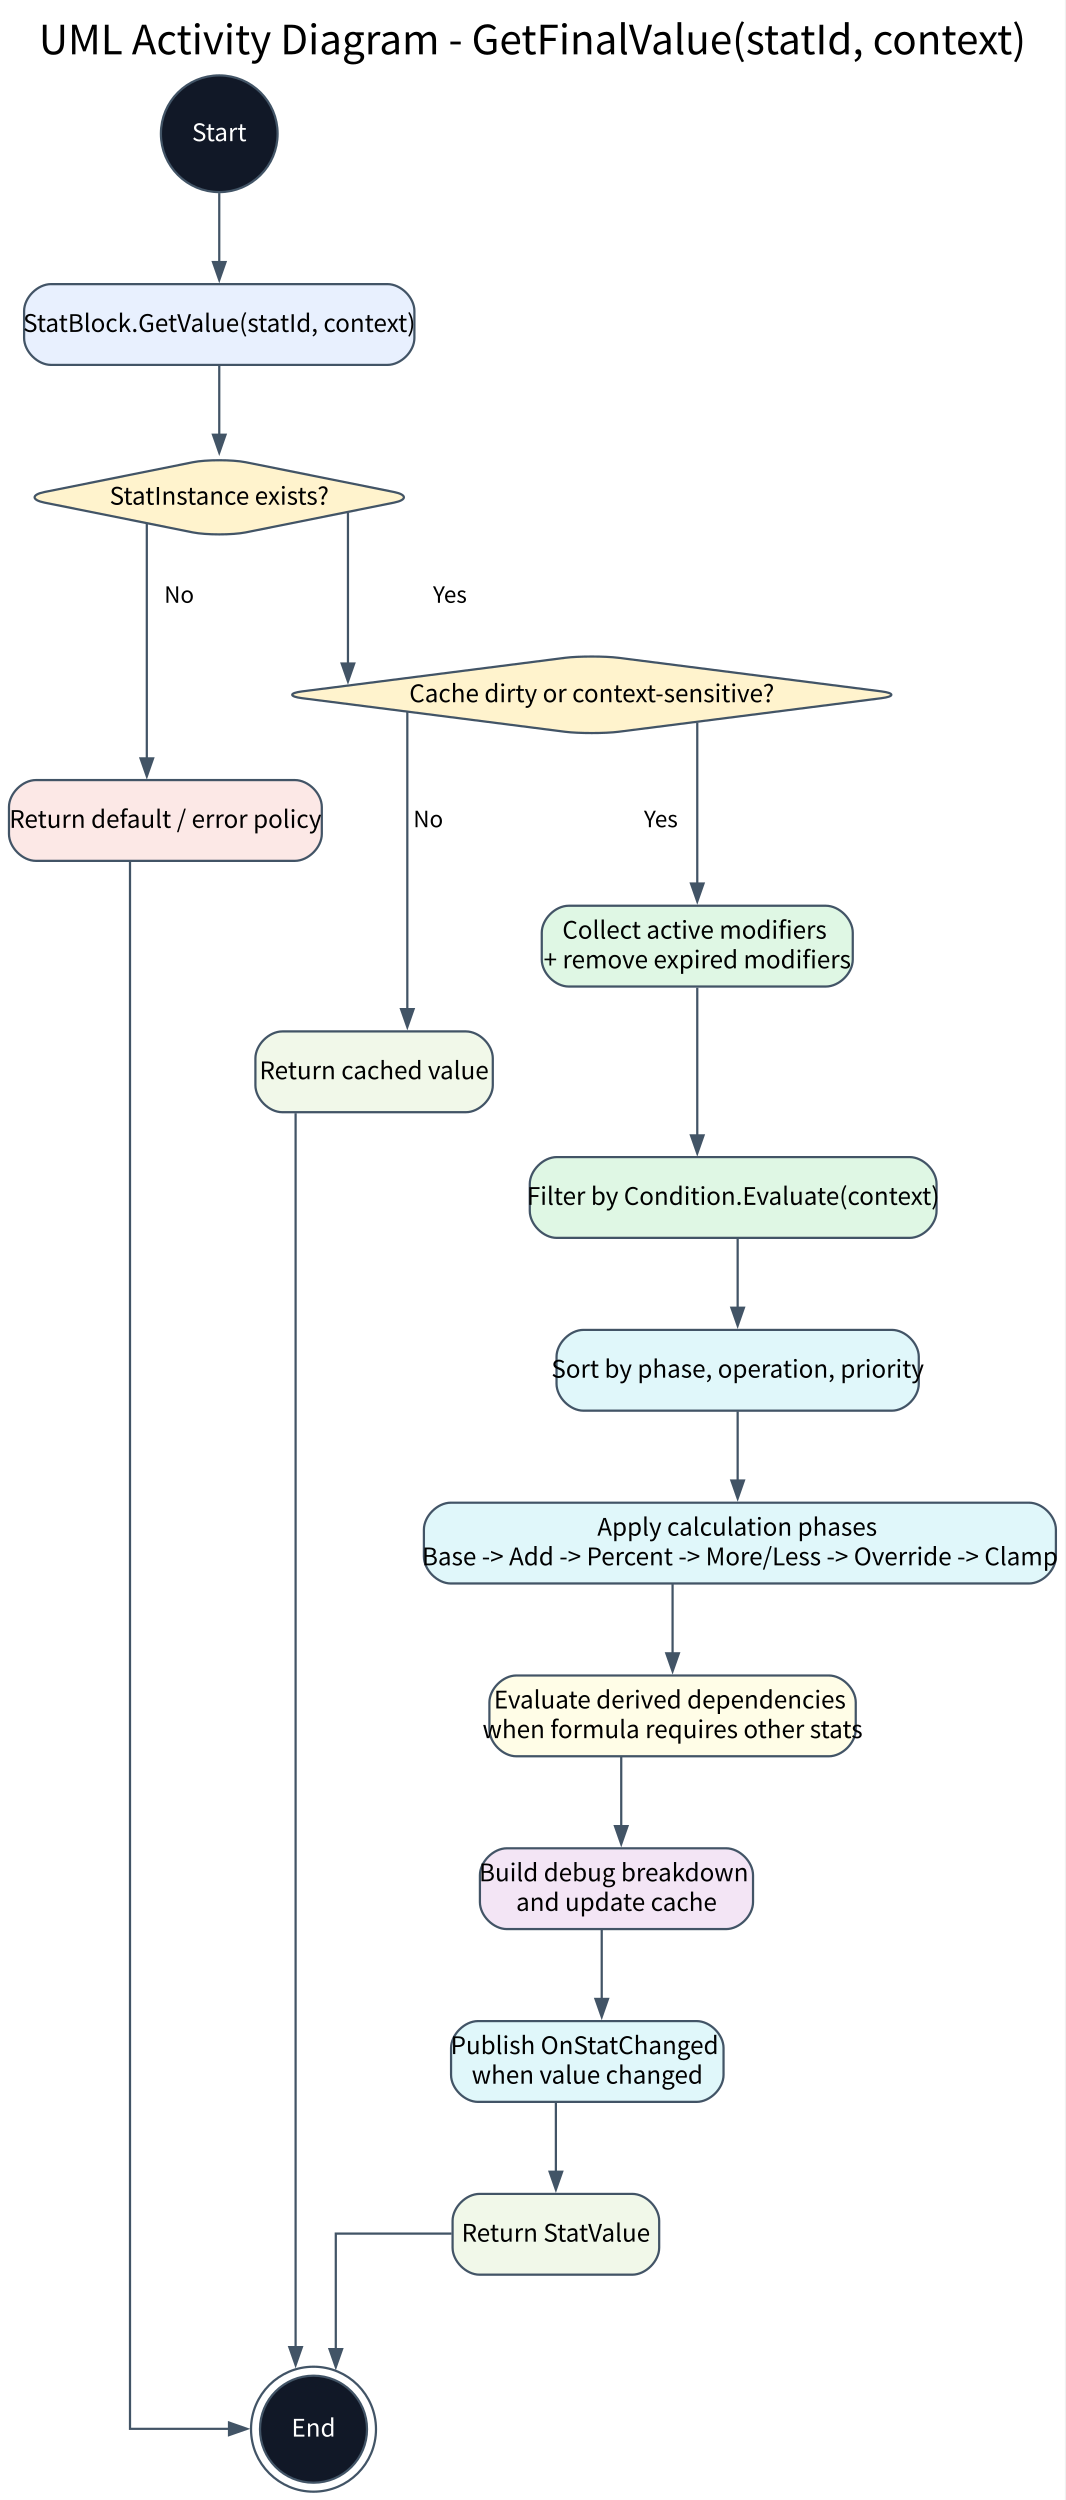
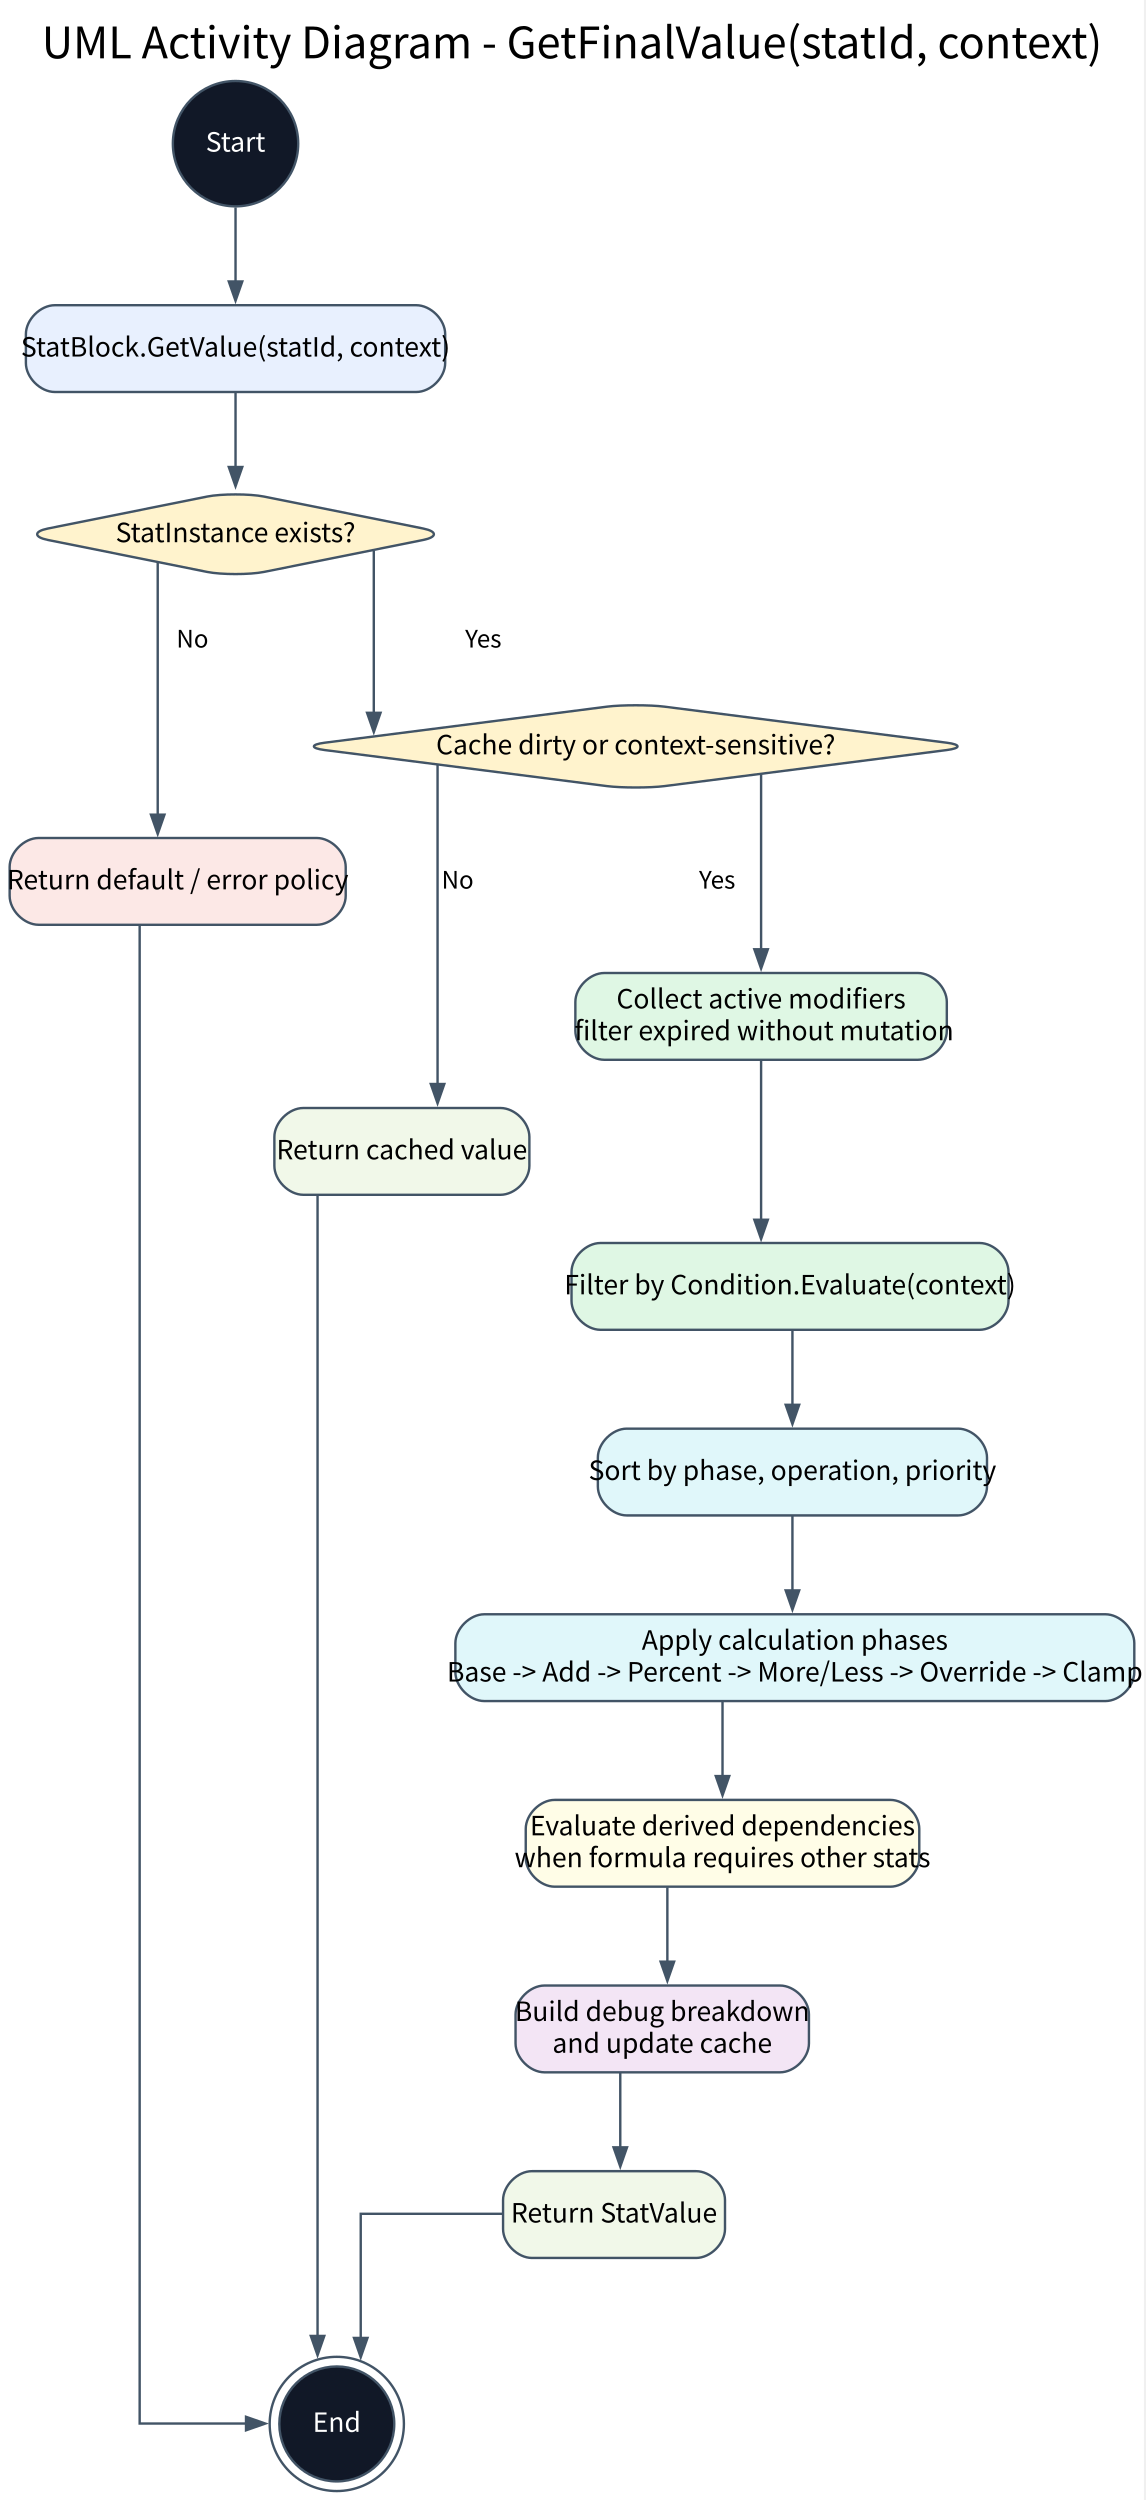
- <svg xmlns="http://www.w3.org/2000/svg" width="475pt" height="1114pt" viewBox="0.00 0.00 475.00 1114.00">
-   <style>.node text { font-size: 90%; }</style>
-   <g id="graph0" class="graph" transform="scale(1 1) rotate(0) translate(4 1110.29)">
-     <polygon fill="white" stroke="none" points="-4,4 -4,-1110.29 470.51,-1110.29 470.51,4 -4,4" />
-     <text xml:space="preserve" text-anchor="middle" x="233.25" y="-1086.09" font-family="Noto Sans CJK KR" font-size="18.00">UML Activity Diagram - GetFinalValue(statId, context)</text>
+ <svg xmlns="http://www.w3.org/2000/svg" width="475pt" height="1037pt" viewBox="0.00 0.00 475.00 1037.00">
+   <g id="graph0" class="graph" transform="scale(1 1) rotate(0) translate(4 1033.29)">
+     <polygon fill="white" stroke="none" points="-4,4 -4,-1033.29 470.51,-1033.29 470.51,4 -4,4" />
+     <text xml:space="preserve" text-anchor="middle" x="233.25" y="-1009.09" font-family="Noto Sans CJK KR" font-size="18.00">UML Activity Diagram - GetFinalValue(statId, context)</text>
    <g id="node1" class="node">
-       <ellipse fill="#111827" stroke="#425466" cx="93.7" cy="-1050.69" rx="26" ry="26" />
-       <text xml:space="preserve" text-anchor="middle" x="93.7" y="-1047.39" font-family="Noto Sans CJK KR" font-size="11.00" fill="white">Start</text>
+       <ellipse fill="#111827" stroke="#425466" cx="93.7" cy="-973.69" rx="26" ry="26" />
+       <text xml:space="preserve" text-anchor="middle" x="93.7" y="-970.39" font-family="Noto Sans CJK KR" font-size="11.00" fill="white">Start</text>
    </g>
    <g id="node2" class="node">
-       <path fill="#e8f0fe" stroke="#425466" d="M168.66,-983.69C168.66,-983.69 18.74,-983.69 18.74,-983.69 12.74,-983.69 6.74,-977.69 6.74,-971.69 6.74,-971.69 6.74,-959.69 6.74,-959.69 6.74,-953.69 12.74,-947.69 18.74,-947.69 18.74,-947.69 168.66,-947.69 168.66,-947.69 174.66,-947.69 180.66,-953.69 180.66,-959.69 180.66,-959.69 180.66,-971.69 180.66,-971.69 180.66,-977.69 174.66,-983.69 168.66,-983.69" />
-       <text xml:space="preserve" text-anchor="middle" x="93.7" y="-962.39" font-family="Noto Sans CJK KR" font-size="11.00">StatBlock.GetValue(statId, context)</text>
+       <path fill="#e8f0fe" stroke="#425466" d="M168.66,-906.69C168.66,-906.69 18.74,-906.69 18.74,-906.69 12.74,-906.69 6.74,-900.69 6.74,-894.69 6.74,-894.69 6.74,-882.69 6.74,-882.69 6.74,-876.69 12.74,-870.69 18.74,-870.69 18.74,-870.69 168.66,-870.69 168.66,-870.69 174.66,-870.69 180.66,-876.69 180.66,-882.69 180.66,-882.69 180.66,-894.69 180.66,-894.69 180.66,-900.69 174.66,-906.69 168.66,-906.69" />
+       <text xml:space="preserve" text-anchor="middle" x="93.7" y="-885.39" font-family="Noto Sans CJK KR" font-size="11.00">StatBlock.GetValue(statId, context)</text>
    </g>
    <g id="edge1" class="edge">
-       <path fill="none" stroke="#425466" d="M93.7,-1024.26C93.7,-1024.26 93.7,-993.53 93.7,-993.53" />
-       <polygon fill="#425466" stroke="#425466" points="96.5,-993.53 93.7,-985.53 90.9,-993.53 96.5,-993.53" />
+       <path fill="none" stroke="#425466" d="M93.7,-947.26C93.7,-947.26 93.7,-916.53 93.7,-916.53" />
+       <polygon fill="#425466" stroke="#425466" points="96.5,-916.53 93.7,-908.53 90.9,-916.53 96.5,-916.53" />
    </g>
    <g id="node3" class="node">
-       <path fill="#fff3cd" stroke="#425466" d="M81.94,-904.32C81.94,-904.32 15.83,-891.05 15.83,-891.05 9.95,-889.87 9.95,-887.5 15.83,-886.32 15.83,-886.32 81.94,-873.05 81.94,-873.05 87.82,-871.87 99.58,-871.87 105.47,-873.05 105.47,-873.05 171.57,-886.32 171.57,-886.32 177.45,-887.5 177.45,-889.87 171.57,-891.05 171.57,-891.05 105.47,-904.32 105.47,-904.32 99.58,-905.5 87.82,-905.5 81.94,-904.32" />
-       <text xml:space="preserve" text-anchor="middle" x="93.7" y="-885.39" font-family="Noto Sans CJK KR" font-size="11.00">StatInstance exists?</text>
+       <path fill="#fff3cd" stroke="#425466" d="M81.94,-827.32C81.94,-827.32 15.83,-814.05 15.83,-814.05 9.95,-812.87 9.95,-810.5 15.83,-809.32 15.83,-809.32 81.94,-796.05 81.94,-796.05 87.82,-794.87 99.58,-794.87 105.47,-796.05 105.47,-796.05 171.57,-809.32 171.57,-809.32 177.45,-810.5 177.45,-812.87 171.57,-814.05 171.57,-814.05 105.47,-827.32 105.47,-827.32 99.58,-828.5 87.82,-828.5 81.94,-827.32" />
+       <text xml:space="preserve" text-anchor="middle" x="93.7" y="-808.39" font-family="Noto Sans CJK KR" font-size="11.00">StatInstance exists?</text>
    </g>
    <g id="edge2" class="edge">
-       <path fill="none" stroke="#425466" d="M93.7,-947.44C93.7,-947.44 93.7,-916.58 93.7,-916.58" />
-       <polygon fill="#425466" stroke="#425466" points="96.5,-916.58 93.7,-908.58 90.9,-916.58 96.5,-916.58" />
+       <path fill="none" stroke="#425466" d="M93.7,-870.44C93.7,-870.44 93.7,-839.58 93.7,-839.58" />
+       <polygon fill="#425466" stroke="#425466" points="96.5,-839.58 93.7,-831.58 90.9,-839.58 96.5,-839.58" />
    </g>
    <g id="node4" class="node">
-       <path fill="#fce8e6" stroke="#425466" d="M127.4,-762.69C127.4,-762.69 12,-762.69 12,-762.69 6,-762.69 0,-756.69 0,-750.69 0,-750.69 0,-738.69 0,-738.69 0,-732.69 6,-726.69 12,-726.69 12,-726.69 127.4,-726.69 127.4,-726.69 133.4,-726.69 139.4,-732.69 139.4,-738.69 139.4,-738.69 139.4,-750.69 139.4,-750.69 139.4,-756.69 133.4,-762.69 127.4,-762.69" />
-       <text xml:space="preserve" text-anchor="middle" x="69.7" y="-741.39" font-family="Noto Sans CJK KR" font-size="11.00">Return default / error policy</text>
+       <path fill="#fce8e6" stroke="#425466" d="M127.4,-685.69C127.4,-685.69 12,-685.69 12,-685.69 6,-685.69 0,-679.69 0,-673.69 0,-673.69 0,-661.69 0,-661.69 0,-655.69 6,-649.69 12,-649.69 12,-649.69 127.4,-649.69 127.4,-649.69 133.4,-649.69 139.4,-655.69 139.4,-661.69 139.4,-661.69 139.4,-673.69 139.4,-673.69 139.4,-679.69 133.4,-685.69 127.4,-685.69" />
+       <text xml:space="preserve" text-anchor="middle" x="69.7" y="-664.39" font-family="Noto Sans CJK KR" font-size="11.00">Return default / error policy</text>
    </g>
    <g id="edge3" class="edge">
-       <path fill="none" stroke="#425466" d="M61.42,-876.9C61.42,-876.9 61.42,-772.36 61.42,-772.36" />
-       <polygon fill="#425466" stroke="#425466" points="64.22,-772.36 61.42,-764.36 58.62,-772.36 64.22,-772.36" />
-       <text xml:space="preserve" text-anchor="middle" x="75.81" y="-841.69" font-family="Noto Sans CJK KR" font-size="10.00">No</text>
+       <path fill="none" stroke="#425466" d="M61.42,-799.9C61.42,-799.9 61.42,-695.36 61.42,-695.36" />
+       <polygon fill="#425466" stroke="#425466" points="64.22,-695.36 61.42,-687.36 58.62,-695.36 64.22,-695.36" />
+       <text xml:space="preserve" text-anchor="middle" x="75.81" y="-764.69" font-family="Noto Sans CJK KR" font-size="10.00">No</text>
    </g>
    <g id="node5" class="node">
-       <path fill="#fff3cd" stroke="#425466" d="M247.8,-817.17C247.8,-817.17 130.67,-802.21 130.67,-802.21 124.71,-801.45 124.71,-799.93 130.67,-799.17 130.67,-799.17 247.8,-784.21 247.8,-784.21 253.75,-783.45 265.65,-783.45 271.6,-784.21 271.6,-784.21 388.73,-799.17 388.73,-799.17 394.69,-799.93 394.69,-801.45 388.73,-802.21 388.73,-802.21 271.6,-817.17 271.6,-817.17 265.65,-817.93 253.75,-817.93 247.8,-817.17" />
-       <text xml:space="preserve" text-anchor="middle" x="259.7" y="-797.39" font-family="Noto Sans CJK KR" font-size="11.00">Cache dirty or context-sensitive?</text>
+       <path fill="#fff3cd" stroke="#425466" d="M247.8,-740.17C247.8,-740.17 130.67,-725.21 130.67,-725.21 124.71,-724.45 124.71,-722.93 130.67,-722.17 130.67,-722.17 247.8,-707.21 247.8,-707.21 253.75,-706.45 265.65,-706.45 271.6,-707.21 271.6,-707.21 388.73,-722.17 388.73,-722.17 394.69,-722.93 394.69,-724.45 388.73,-725.21 388.73,-725.21 271.6,-740.17 271.6,-740.17 265.65,-740.93 253.75,-740.93 247.8,-740.17" />
+       <text xml:space="preserve" text-anchor="middle" x="259.7" y="-720.39" font-family="Noto Sans CJK KR" font-size="11.00">Cache dirty or context-sensitive?</text>
    </g>
    <g id="edge5" class="edge">
-       <path fill="none" stroke="#425466" d="M151.05,-881.78C151.05,-881.78 151.05,-814.63 151.05,-814.63" />
-       <polygon fill="#425466" stroke="#425466" points="153.85,-814.63 151.05,-806.63 148.25,-814.63 153.85,-814.63" />
-       <text xml:space="preserve" text-anchor="middle" x="196.48" y="-841.69" font-family="Noto Sans CJK KR" font-size="10.00">Yes</text>
+       <path fill="none" stroke="#425466" d="M151.05,-804.78C151.05,-804.78 151.05,-737.63 151.05,-737.63" />
+       <polygon fill="#425466" stroke="#425466" points="153.85,-737.63 151.05,-729.63 148.25,-737.63 153.85,-737.63" />
+       <text xml:space="preserve" text-anchor="middle" x="196.48" y="-764.69" font-family="Noto Sans CJK KR" font-size="10.00">Yes</text>
    </g>
-     <g id="node15" class="node">
+     <g id="node14" class="node">
      <ellipse fill="#111827" stroke="#425466" cx="135.7" cy="-27.84" rx="23.84" ry="23.84" />
      <ellipse fill="none" stroke="#425466" cx="135.7" cy="-27.84" rx="27.84" ry="27.84" />
      <text xml:space="preserve" text-anchor="middle" x="135.7" y="-24.54" font-family="Noto Sans CJK KR" font-size="11.00" fill="white">End</text>
    </g>
    <g id="edge4" class="edge">
-       <path fill="none" stroke="#425466" d="M53.93,-726.25C53.93,-614.07 53.93,-28 53.93,-28 53.93,-28 98.05,-28 98.05,-28" />
+       <path fill="none" stroke="#425466" d="M53.93,-649.23C53.93,-544.35 53.93,-28 53.93,-28 53.93,-28 98.05,-28 98.05,-28" />
      <polygon fill="#425466" stroke="#425466" points="98.05,-30.8 106.05,-28 98.05,-25.2 98.05,-30.8" />
    </g>
    <g id="node6" class="node">
-       <path fill="#f1f8e9" stroke="#425466" d="M203.59,-650.69C203.59,-650.69 121.81,-650.69 121.81,-650.69 115.81,-650.69 109.81,-644.69 109.81,-638.69 109.81,-638.69 109.81,-626.69 109.81,-626.69 109.81,-620.69 115.81,-614.69 121.81,-614.69 121.81,-614.69 203.59,-614.69 203.59,-614.69 209.59,-614.69 215.59,-620.69 215.59,-626.69 215.59,-626.69 215.59,-638.69 215.59,-638.69 215.59,-644.69 209.59,-650.69 203.59,-650.69" />
-       <text xml:space="preserve" text-anchor="middle" x="162.7" y="-629.39" font-family="Noto Sans CJK KR" font-size="11.00">Return cached value</text>
+       <path fill="#f1f8e9" stroke="#425466" d="M203.59,-573.69C203.59,-573.69 121.81,-573.69 121.81,-573.69 115.81,-573.69 109.81,-567.69 109.81,-561.69 109.81,-561.69 109.81,-549.69 109.81,-549.69 109.81,-543.69 115.81,-537.69 121.81,-537.69 121.81,-537.69 203.59,-537.69 203.59,-537.69 209.59,-537.69 215.59,-543.69 215.59,-549.69 215.59,-549.69 215.59,-561.69 215.59,-561.69 215.59,-567.69 209.59,-573.69 203.59,-573.69" />
+       <text xml:space="preserve" text-anchor="middle" x="162.7" y="-552.39" font-family="Noto Sans CJK KR" font-size="11.00">Return cached value</text>
    </g>
    <g id="edge6" class="edge">
-       <path fill="none" stroke="#425466" d="M177.5,-793.03C177.5,-793.03 177.5,-660.63 177.5,-660.63" />
-       <polygon fill="#425466" stroke="#425466" points="180.3,-660.63 177.5,-652.63 174.7,-660.63 180.3,-660.63" />
-       <text xml:space="preserve" text-anchor="middle" x="186.81" y="-741.69" font-family="Noto Sans CJK KR" font-size="10.00">No</text>
+       <path fill="none" stroke="#425466" d="M177.5,-716.03C177.5,-716.03 177.5,-583.63 177.5,-583.63" />
+       <polygon fill="#425466" stroke="#425466" points="180.3,-583.63 177.5,-575.63 174.7,-583.63 180.3,-583.63" />
+       <text xml:space="preserve" text-anchor="middle" x="185.81" y="-664.69" font-family="Noto Sans CJK KR" font-size="10.00">No</text>
    </g>
    <g id="node7" class="node">
-       <path fill="#dff7e4" stroke="#425466" d="M363.99,-706.69C363.99,-706.69 249.41,-706.69 249.41,-706.69 243.41,-706.69 237.41,-700.69 237.41,-694.69 237.41,-694.69 237.41,-682.69 237.41,-682.69 237.41,-676.69 243.41,-670.69 249.41,-670.69 249.41,-670.69 363.99,-670.69 363.99,-670.69 369.99,-670.69 375.99,-676.69 375.99,-682.69 375.99,-682.69 375.99,-694.69 375.99,-694.69 375.99,-700.69 369.99,-706.69 363.99,-706.69" />
-       <text xml:space="preserve" text-anchor="middle" x="306.7" y="-691.99" font-family="Noto Sans CJK KR" font-size="11.00">Collect active modifiers- </text>
-       <text xml:space="preserve" text-anchor="middle" x="306.7" y="-678.79" font-family="Noto Sans CJK KR" font-size="11.00">+ remove expired modifiers</text>
+       <path fill="#dff7e4" stroke="#425466" d="M376.74,-629.69C376.74,-629.69 246.66,-629.69 246.66,-629.69 240.66,-629.69 234.66,-623.69 234.66,-617.69 234.66,-617.69 234.66,-605.69 234.66,-605.69 234.66,-599.69 240.66,-593.69 246.66,-593.69 246.66,-593.69 376.74,-593.69 376.74,-593.69 382.74,-593.69 388.74,-599.69 388.74,-605.69 388.74,-605.69 388.74,-617.69 388.74,-617.69 388.74,-623.69 382.74,-629.69 376.74,-629.69" />
+       <text xml:space="preserve" text-anchor="middle" x="311.7" y="-614.99" font-family="Noto Sans CJK KR" font-size="11.00">Collect active modifiers</text>
+       <text xml:space="preserve" text-anchor="middle" x="311.7" y="-601.79" font-family="Noto Sans CJK KR" font-size="11.00"> filter expired without mutation</text>
    </g>
    <g id="edge8" class="edge">
-       <path fill="none" stroke="#425466" d="M306.7,-788.27C306.7,-788.27 306.7,-716.6 306.7,-716.6" />
-       <polygon fill="#425466" stroke="#425466" points="309.5,-716.6 306.7,-708.6 303.9,-716.6 309.5,-716.6" />
-       <text xml:space="preserve" text-anchor="middle" x="290.48" y="-741.69" font-family="Noto Sans CJK KR" font-size="10.00">Yes</text>
+       <path fill="none" stroke="#425466" d="M311.7,-712.12C311.7,-712.12 311.7,-639.53 311.7,-639.53" />
+       <polygon fill="#425466" stroke="#425466" points="314.5,-639.53 311.7,-631.53 308.9,-639.53 314.5,-639.53" />
+       <text xml:space="preserve" text-anchor="middle" x="293.48" y="-664.69" font-family="Noto Sans CJK KR" font-size="10.00">Yes</text>
    </g>
    <g id="edge7" class="edge">
-       <path fill="none" stroke="#425466" d="M127.72,-614.25C127.72,-614.25 127.72,-64.42 127.72,-64.42" />
-       <polygon fill="#425466" stroke="#425466" points="130.52,-64.42 127.72,-56.42 124.92,-64.42 130.52,-64.42" />
+       <path fill="none" stroke="#425466" d="M127.72,-537.21C127.72,-537.21 127.72,-64.35 127.72,-64.35" />
+       <polygon fill="#425466" stroke="#425466" points="130.52,-64.35 127.72,-56.35 124.92,-64.35 130.52,-64.35" />
    </g>
    <g id="node8" class="node">
-       <path fill="#dff7e4" stroke="#425466" d="M401.33,-594.69C401.33,-594.69 244.07,-594.69 244.07,-594.69 238.07,-594.69 232.07,-588.69 232.07,-582.69 232.07,-582.69 232.07,-570.69 232.07,-570.69 232.07,-564.69 238.07,-558.69 244.07,-558.69 244.07,-558.69 401.33,-558.69 401.33,-558.69 407.33,-558.69 413.33,-564.69 413.33,-570.69 413.33,-570.69 413.33,-582.69 413.33,-582.69 413.33,-588.69 407.33,-594.69 401.33,-594.69" />
-       <text xml:space="preserve" text-anchor="middle" x="322.7" y="-573.39" font-family="Noto Sans CJK KR" font-size="11.00">Filter by Condition.Evaluate(context)</text>
+       <path fill="#dff7e4" stroke="#425466" d="M402.33,-517.69C402.33,-517.69 245.07,-517.69 245.07,-517.69 239.07,-517.69 233.07,-511.69 233.07,-505.69 233.07,-505.69 233.07,-493.69 233.07,-493.69 233.07,-487.69 239.07,-481.69 245.07,-481.69 245.07,-481.69 402.33,-481.69 402.33,-481.69 408.33,-481.69 414.33,-487.69 414.33,-493.69 414.33,-493.69 414.33,-505.69 414.33,-505.69 414.33,-511.69 408.33,-517.69 402.33,-517.69" />
+       <text xml:space="preserve" text-anchor="middle" x="323.7" y="-496.39" font-family="Noto Sans CJK KR" font-size="11.00">Filter by Condition.Evaluate(context)</text>
    </g>
    <g id="edge9" class="edge">
-       <path fill="none" stroke="#425466" d="M306.7,-670.19C306.7,-670.19 306.7,-604.35 306.7,-604.35" />
-       <polygon fill="#425466" stroke="#425466" points="309.5,-604.35 306.7,-596.35 303.9,-604.35 309.5,-604.35" />
+       <path fill="none" stroke="#425466" d="M311.7,-593.19C311.7,-593.19 311.7,-527.35 311.7,-527.35" />
+       <polygon fill="#425466" stroke="#425466" points="314.5,-527.35 311.7,-519.35 308.9,-527.35 314.5,-527.35" />
    </g>
    <g id="node9" class="node">
-       <path fill="#e0f7fa" stroke="#425466" d="M393.41,-517.69C393.41,-517.69 255.99,-517.69 255.99,-517.69 249.99,-517.69 243.99,-511.69 243.99,-505.69 243.99,-505.69 243.99,-493.69 243.99,-493.69 243.99,-487.69 249.99,-481.69 255.99,-481.69 255.99,-481.69 393.41,-481.69 393.41,-481.69 399.41,-481.69 405.41,-487.69 405.41,-493.69 405.41,-493.69 405.41,-505.69 405.41,-505.69 405.41,-511.69 399.41,-517.69 393.41,-517.69" />
-       <text xml:space="preserve" text-anchor="middle" x="324.7" y="-496.39" font-family="Noto Sans CJK KR" font-size="11.00">Sort by phase, operation, priority</text>
+       <path fill="#e0f7fa" stroke="#425466" d="M393.41,-440.69C393.41,-440.69 255.99,-440.69 255.99,-440.69 249.99,-440.69 243.99,-434.69 243.99,-428.69 243.99,-428.69 243.99,-416.69 243.99,-416.69 243.99,-410.69 249.99,-404.69 255.99,-404.69 255.99,-404.69 393.41,-404.69 393.41,-404.69 399.41,-404.69 405.41,-410.69 405.41,-416.69 405.41,-416.69 405.41,-428.69 405.41,-428.69 405.41,-434.69 399.41,-440.69 393.41,-440.69" />
+       <text xml:space="preserve" text-anchor="middle" x="324.7" y="-419.39" font-family="Noto Sans CJK KR" font-size="11.00">Sort by phase, operation, priority</text>
    </g>
    <g id="edge10" class="edge">
-       <path fill="none" stroke="#425466" d="M324.7,-558.44C324.7,-558.44 324.7,-527.58 324.7,-527.58" />
-       <polygon fill="#425466" stroke="#425466" points="327.5,-527.58 324.7,-519.58 321.9,-527.58 327.5,-527.58" />
-     </g>
-     <g id="node10" class="node">
-       <path fill="#e0f7fa" stroke="#425466" d="M454.51,-440.69C454.51,-440.69 196.89,-440.69 196.89,-440.69 190.89,-440.69 184.89,-434.69 184.89,-428.69 184.89,-428.69 184.89,-416.69 184.89,-416.69 184.89,-410.69 190.89,-404.69 196.89,-404.69 196.89,-404.69 454.51,-404.69 454.51,-404.69 460.51,-404.69 466.51,-410.69 466.51,-416.69 466.51,-416.69 466.51,-428.69 466.51,-428.69 466.51,-434.69 460.51,-440.69 454.51,-440.69" />
-       <text xml:space="preserve" text-anchor="middle" x="325.7" y="-425.99" font-family="Noto Sans CJK KR" font-size="11.00">Apply calculation phases- </text>
-       <text xml:space="preserve" text-anchor="middle" x="325.7" y="-412.79" font-family="Noto Sans CJK KR" font-size="11.00">Base -&gt; Add -&gt; Percent -&gt; More/Less -&gt; Override -&gt; Clamp</text>
-     </g>
-     <g id="edge11" class="edge">
      <path fill="none" stroke="#425466" d="M324.7,-481.44C324.7,-481.44 324.7,-450.58 324.7,-450.58" />
      <polygon fill="#425466" stroke="#425466" points="327.5,-450.58 324.7,-442.58 321.9,-450.58 327.5,-450.58" />
    </g>
+     <g id="node10" class="node">
+       <path fill="#e0f7fa" stroke="#425466" d="M454.51,-363.69C454.51,-363.69 196.89,-363.69 196.89,-363.69 190.89,-363.69 184.89,-357.69 184.89,-351.69 184.89,-351.69 184.89,-339.69 184.89,-339.69 184.89,-333.69 190.89,-327.69 196.89,-327.69 196.89,-327.69 454.51,-327.69 454.51,-327.69 460.51,-327.69 466.51,-333.69 466.51,-339.69 466.51,-339.69 466.51,-351.69 466.51,-351.69 466.51,-357.69 460.51,-363.69 454.51,-363.69" />
+       <text xml:space="preserve" text-anchor="middle" x="325.7" y="-348.99" font-family="Noto Sans CJK KR" font-size="11.00">Apply calculation phases</text>
+       <text xml:space="preserve" text-anchor="middle" x="325.7" y="-335.79" font-family="Noto Sans CJK KR" font-size="11.00">Base -&gt; Add -&gt; Percent -&gt; More/Less -&gt; Override -&gt; Clamp</text>
+     </g>
+     <g id="edge11" class="edge">
+       <path fill="none" stroke="#425466" d="M324.7,-404.44C324.7,-404.44 324.7,-373.58 324.7,-373.58" />
+       <polygon fill="#425466" stroke="#425466" points="327.5,-373.58 324.7,-365.58 321.9,-373.58 327.5,-373.58" />
+     </g>
    <g id="node11" class="node">
-       <path fill="#fffde7" stroke="#425466" d="M365.32,-363.69C365.32,-363.69 226.08,-363.69 226.08,-363.69 220.08,-363.69 214.08,-357.69 214.08,-351.69 214.08,-351.69 214.08,-339.69 214.08,-339.69 214.08,-333.69 220.08,-327.69 226.08,-327.69 226.08,-327.69 365.32,-327.69 365.32,-327.69 371.32,-327.69 377.32,-333.69 377.32,-339.69 377.32,-339.69 377.32,-351.69 377.32,-351.69 377.32,-357.69 371.32,-363.69 365.32,-363.69" />
-       <text xml:space="preserve" text-anchor="middle" x="295.7" y="-348.99" font-family="Noto Sans CJK KR" font-size="11.00">Evaluate derived dependencies- </text>
-       <text xml:space="preserve" text-anchor="middle" x="295.7" y="-335.79" font-family="Noto Sans CJK KR" font-size="11.00">when formula requires other stats</text>
+       <path fill="#fffde7" stroke="#425466" d="M365.32,-286.69C365.32,-286.69 226.08,-286.69 226.08,-286.69 220.08,-286.69 214.08,-280.69 214.08,-274.69 214.08,-274.69 214.08,-262.69 214.08,-262.69 214.08,-256.69 220.08,-250.69 226.08,-250.69 226.08,-250.69 365.32,-250.69 365.32,-250.69 371.32,-250.69 377.32,-256.69 377.32,-262.69 377.32,-262.69 377.32,-274.69 377.32,-274.69 377.32,-280.69 371.32,-286.69 365.32,-286.69" />
+       <text xml:space="preserve" text-anchor="middle" x="295.7" y="-271.99" font-family="Noto Sans CJK KR" font-size="11.00">Evaluate derived dependencies</text>
+       <text xml:space="preserve" text-anchor="middle" x="295.7" y="-258.79" font-family="Noto Sans CJK KR" font-size="11.00">when formula requires other stats</text>
    </g>
    <g id="edge12" class="edge">
-       <path fill="none" stroke="#425466" d="M295.7,-404.44C295.7,-404.44 295.7,-373.58 295.7,-373.58" />
-       <polygon fill="#425466" stroke="#425466" points="298.5,-373.58 295.7,-365.58 292.9,-373.58 298.5,-373.58" />
+       <path fill="none" stroke="#425466" d="M295.7,-327.44C295.7,-327.44 295.7,-296.58 295.7,-296.58" />
+       <polygon fill="#425466" stroke="#425466" points="298.5,-296.58 295.7,-288.58 292.9,-296.58 298.5,-296.58" />
    </g>
    <g id="node12" class="node">
-       <path fill="#f3e5f5" stroke="#425466" d="M319.55,-286.69C319.55,-286.69 221.85,-286.69 221.85,-286.69 215.85,-286.69 209.85,-280.69 209.85,-274.69 209.85,-274.69 209.85,-262.69 209.85,-262.69 209.85,-256.69 215.85,-250.69 221.85,-250.69 221.85,-250.69 319.55,-250.69 319.55,-250.69 325.55,-250.69 331.55,-256.69 331.55,-262.69 331.55,-262.69 331.55,-274.69 331.55,-274.69 331.55,-280.69 325.55,-286.69 319.55,-286.69" />
-       <text xml:space="preserve" text-anchor="middle" x="270.7" y="-271.99" font-family="Noto Sans CJK KR" font-size="11.00">Build debug breakdown- </text>
-       <text xml:space="preserve" text-anchor="middle" x="270.7" y="-258.79" font-family="Noto Sans CJK KR" font-size="11.00">and update cache</text>
+       <path fill="#f3e5f5" stroke="#425466" d="M319.55,-209.69C319.55,-209.69 221.85,-209.69 221.85,-209.69 215.85,-209.69 209.85,-203.69 209.85,-197.69 209.85,-197.69 209.85,-185.69 209.85,-185.69 209.85,-179.69 215.85,-173.69 221.85,-173.69 221.85,-173.69 319.55,-173.69 319.55,-173.69 325.55,-173.69 331.55,-179.69 331.55,-185.69 331.55,-185.69 331.55,-197.69 331.55,-197.69 331.55,-203.69 325.55,-209.69 319.55,-209.69" />
+       <text xml:space="preserve" text-anchor="middle" x="270.7" y="-194.99" font-family="Noto Sans CJK KR" font-size="11.00">Build debug breakdown</text>
+       <text xml:space="preserve" text-anchor="middle" x="270.7" y="-181.79" font-family="Noto Sans CJK KR" font-size="11.00">and update cache</text>
    </g>
    <g id="edge13" class="edge">
-       <path fill="none" stroke="#425466" d="M272.82,-327.44C272.82,-327.44 272.82,-296.58 272.82,-296.58" />
-       <polygon fill="#425466" stroke="#425466" points="275.62,-296.58 272.82,-288.58 270.02,-296.58 275.62,-296.58" />
+       <path fill="none" stroke="#425466" d="M272.82,-250.44C272.82,-250.44 272.82,-219.58 272.82,-219.58" />
+       <polygon fill="#425466" stroke="#425466" points="275.62,-219.58 272.82,-211.58 270.02,-219.58 275.62,-219.58" />
    </g>
    <g id="node13" class="node">
-       <path fill="#e0f7fa" stroke="#425466" d="M306.41,-209.69C306.41,-209.69 208.99,-209.69 208.99,-209.69 202.99,-209.69 196.99,-203.69 196.99,-197.69 196.99,-197.69 196.99,-185.69 196.99,-185.69 196.99,-179.69 202.99,-173.69 208.99,-173.69 208.99,-173.69 306.41,-173.69 306.41,-173.69 312.41,-173.69 318.41,-179.69 318.41,-185.69 318.41,-185.69 318.41,-197.69 318.41,-197.69 318.41,-203.69 312.41,-209.69 306.41,-209.69" />
-       <text xml:space="preserve" text-anchor="middle" x="257.7" y="-194.99" font-family="Noto Sans CJK KR" font-size="11.00">Publish OnStatChanged- </text>
-       <text xml:space="preserve" text-anchor="middle" x="257.7" y="-181.79" font-family="Noto Sans CJK KR" font-size="11.00">when value changed</text>
+       <path fill="#f1f8e9" stroke="#425466" d="M284.73,-132.69C284.73,-132.69 216.67,-132.69 216.67,-132.69 210.67,-132.69 204.67,-126.69 204.67,-120.69 204.67,-120.69 204.67,-108.69 204.67,-108.69 204.67,-102.69 210.67,-96.69 216.67,-96.69 216.67,-96.69 284.73,-96.69 284.73,-96.69 290.73,-96.69 296.73,-102.69 296.73,-108.69 296.73,-108.69 296.73,-120.69 296.73,-120.69 296.73,-126.69 290.73,-132.69 284.73,-132.69" />
+       <text xml:space="preserve" text-anchor="middle" x="250.7" y="-111.39" font-family="Noto Sans CJK KR" font-size="11.00">Return StatValue</text>
    </g>
    <g id="edge14" class="edge">
-       <path fill="none" stroke="#425466" d="M264.13,-250.44C264.13,-250.44 264.13,-219.58 264.13,-219.58" />
-       <polygon fill="#425466" stroke="#425466" points="266.93,-219.58 264.13,-211.58 261.33,-219.58 266.93,-219.58" />
-     </g>
-     <g id="node14" class="node">
-       <path fill="#f1f8e9" stroke="#425466" d="M277.73,-132.69C277.73,-132.69 209.67,-132.69 209.67,-132.69 203.67,-132.69 197.67,-126.69 197.67,-120.69 197.67,-120.69 197.67,-108.69 197.67,-108.69 197.67,-102.69 203.67,-96.69 209.67,-96.69 209.67,-96.69 277.73,-96.69 277.73,-96.69 283.73,-96.69 289.73,-102.69 289.73,-108.69 289.73,-108.69 289.73,-120.69 289.73,-120.69 289.73,-126.69 283.73,-132.69 277.73,-132.69" />
-       <text xml:space="preserve" text-anchor="middle" x="243.7" y="-111.39" font-family="Noto Sans CJK KR" font-size="11.00">Return StatValue</text>
+       <path fill="none" stroke="#425466" d="M253.29,-173.44C253.29,-173.44 253.29,-142.58 253.29,-142.58" />
+       <polygon fill="#425466" stroke="#425466" points="256.09,-142.58 253.29,-134.58 250.49,-142.58 256.09,-142.58" />
    </g>
    <g id="edge15" class="edge">
-       <path fill="none" stroke="#425466" d="M243.7,-173.44C243.7,-173.44 243.7,-142.58 243.7,-142.58" />
-       <polygon fill="#425466" stroke="#425466" points="246.5,-142.58 243.7,-134.58 240.9,-142.58 246.5,-142.58" />
-     </g>
-     <g id="edge16" class="edge">
-       <path fill="none" stroke="#425466" d="M197.25,-115C171.9,-115 145.63,-115 145.63,-115 145.63,-115 145.63,-63.51 145.63,-63.51" />
+       <path fill="none" stroke="#425466" d="M204.31,-115C176.16,-115 145.63,-115 145.63,-115 145.63,-115 145.63,-63.51 145.63,-63.51" />
      <polygon fill="#425466" stroke="#425466" points="148.43,-63.51 145.63,-55.51 142.83,-63.51 148.43,-63.51" />
    </g>
  </g>
</svg>
